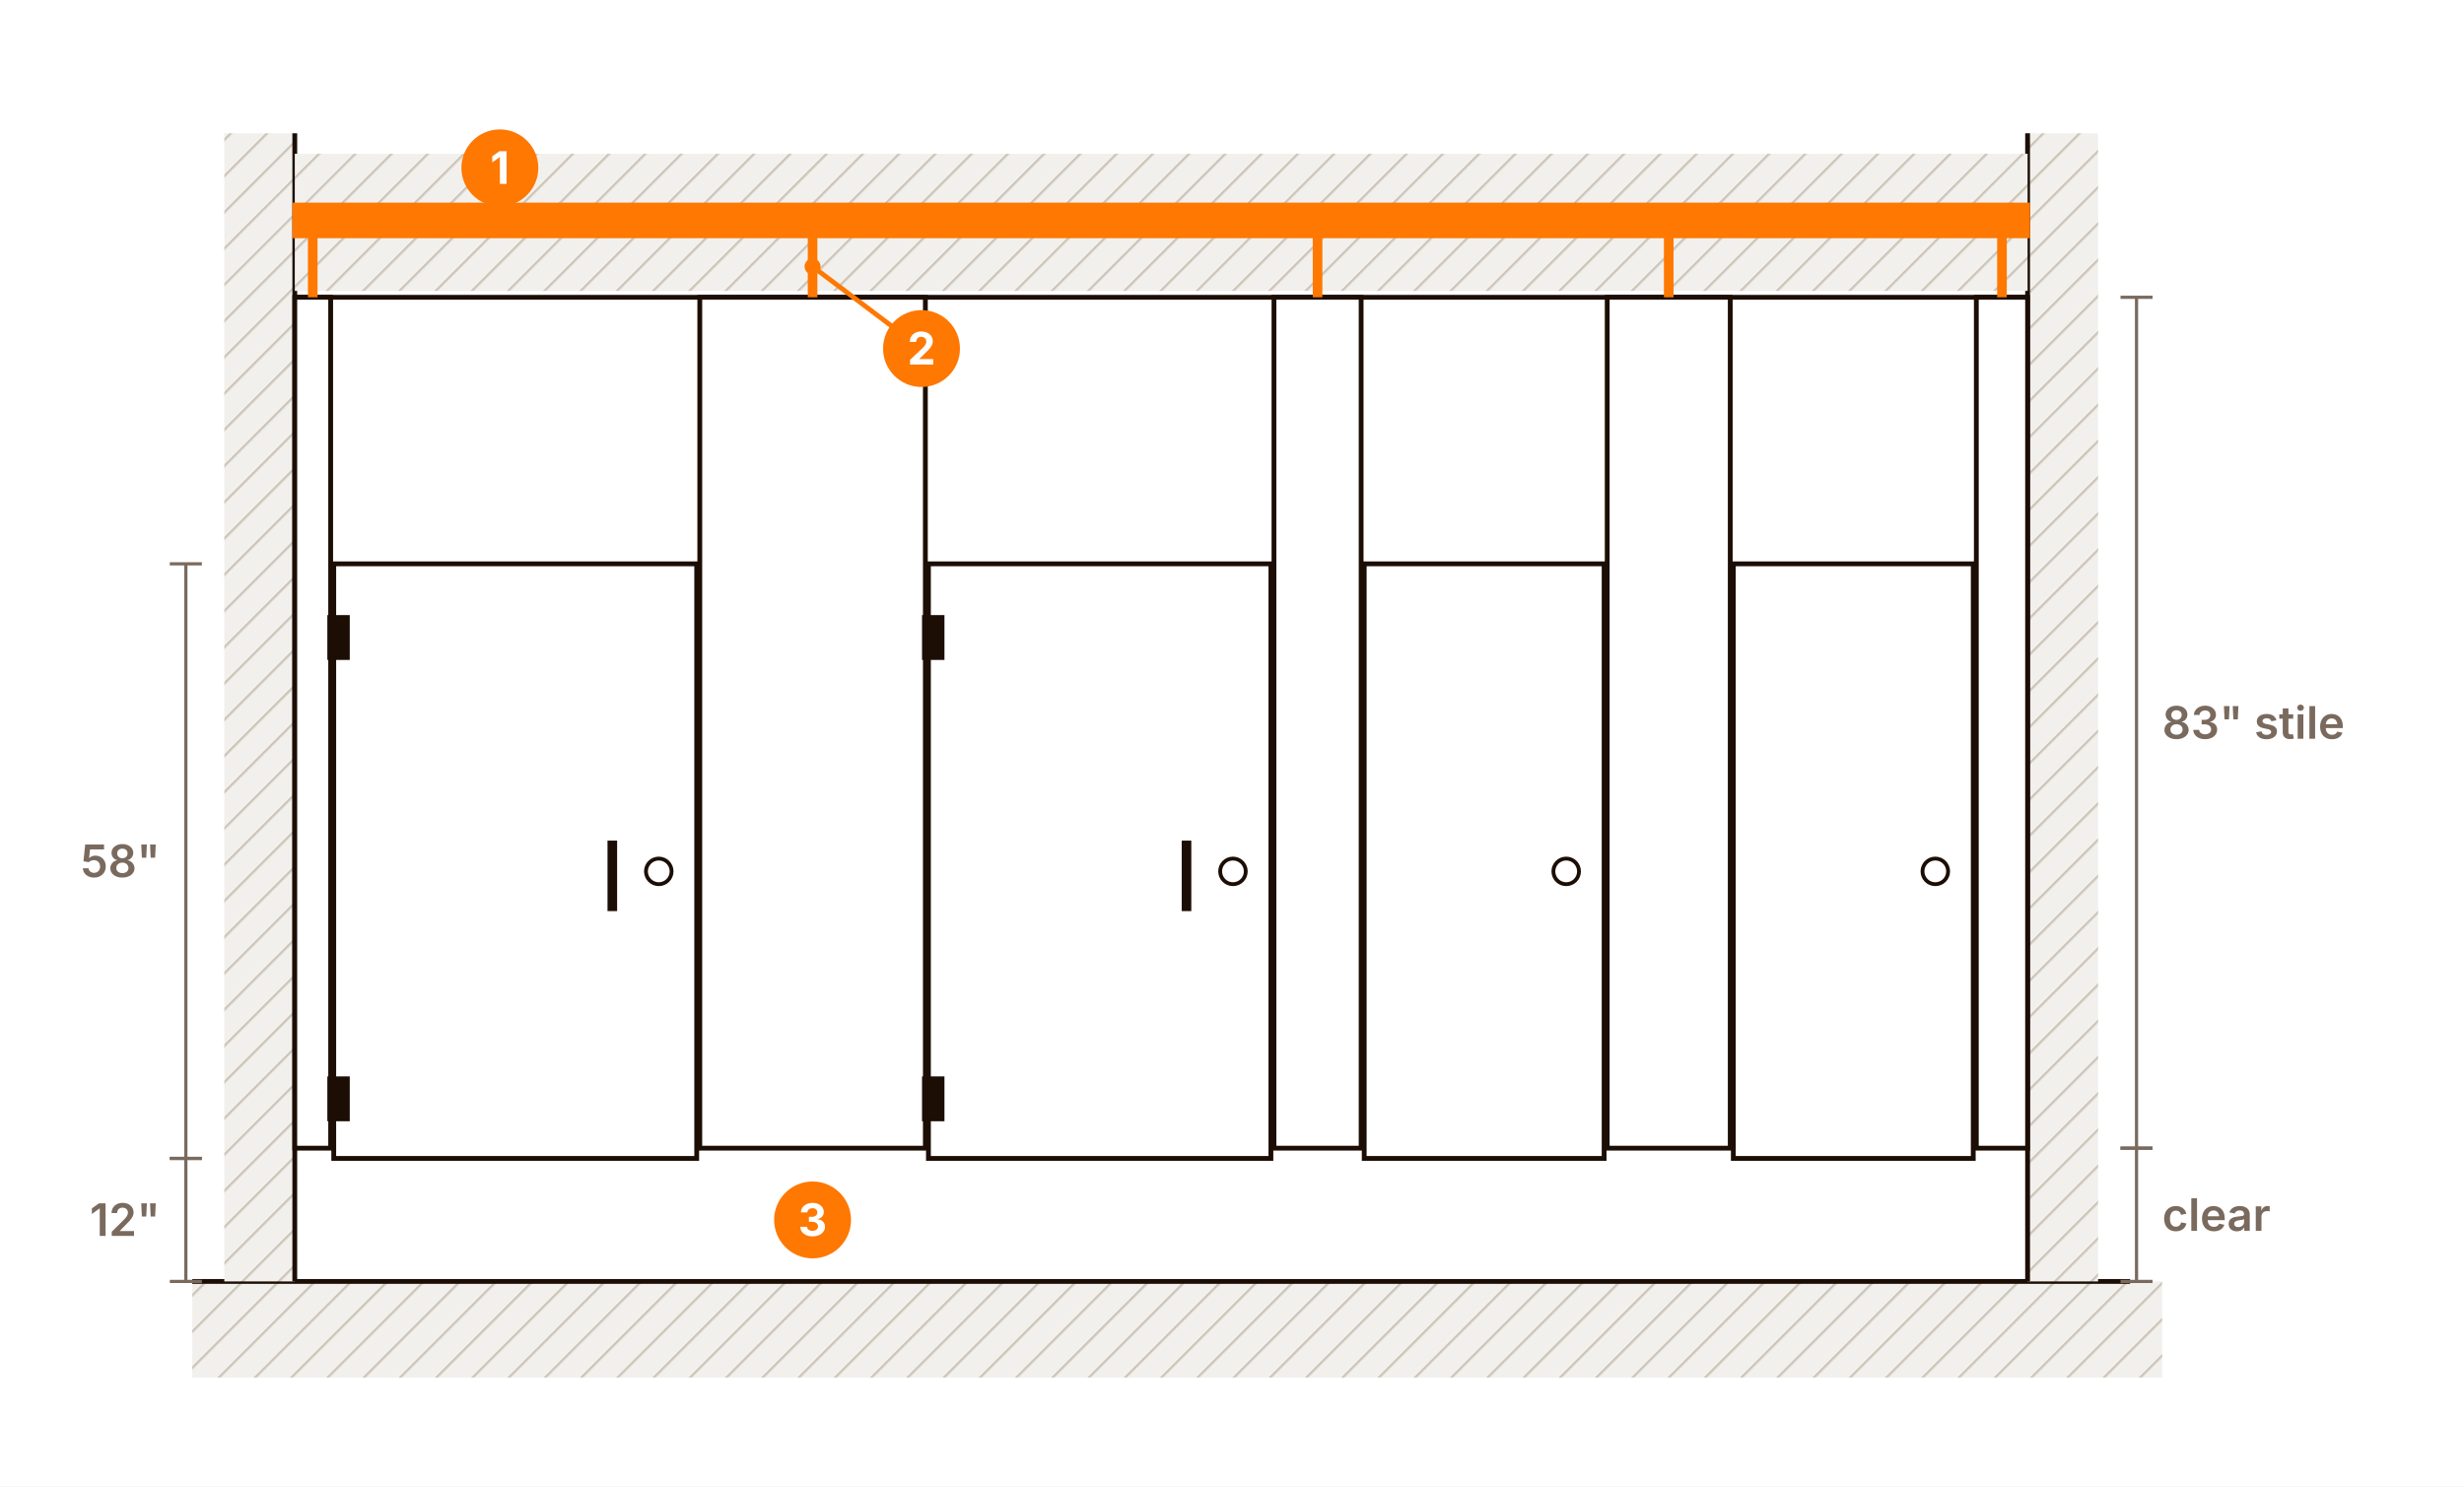
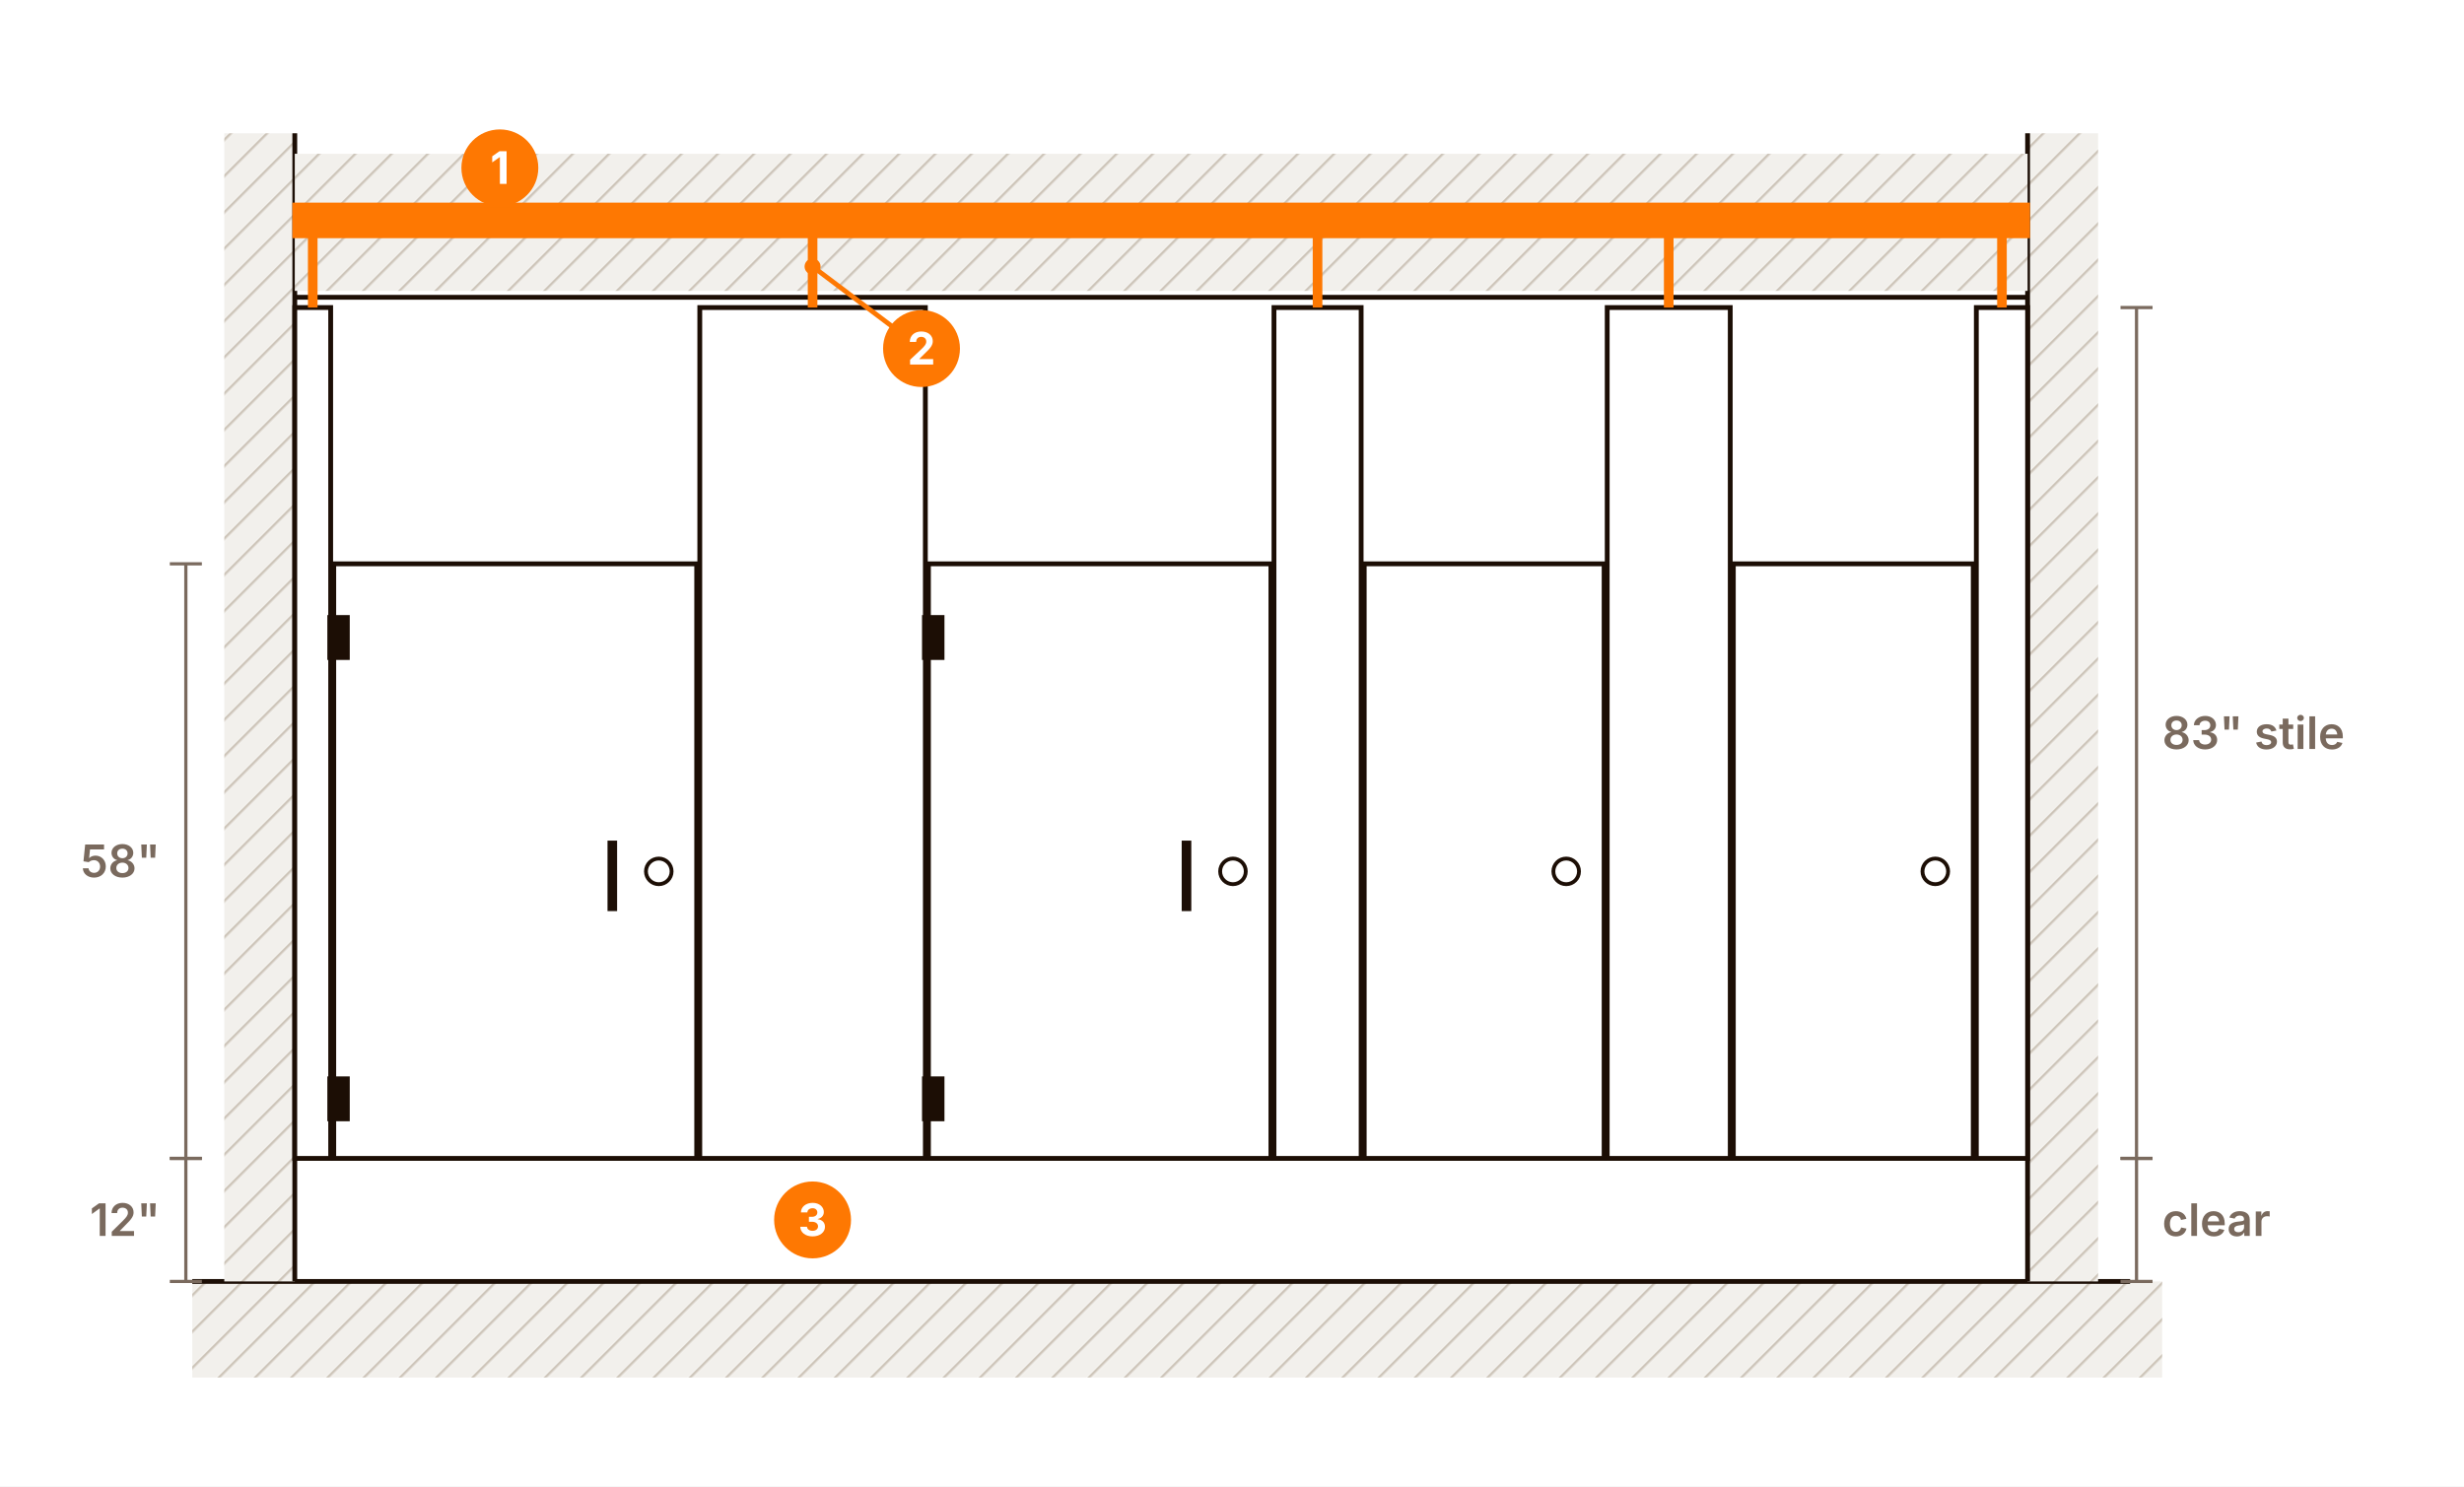
<svg xmlns="http://www.w3.org/2000/svg" viewBox="0 0 769 464" width="769" height="464" role="img" aria-labelledby="t-mounting-ceiling-hung-front d-mounting-ceiling-hung-front" font-family="Inter, ui-sans-serif, system-ui, sans-serif">
  <defs>
    <pattern id="hatch-mounting-ceiling-hung-front" width="8" height="8" patternUnits="userSpaceOnUse" patternTransform="rotate(45)">
      <rect width="8" height="8" fill="#f2f0ec" />
      <line x1="0" y1="0" x2="0" y2="8" stroke="#cfc7bc" stroke-width="1.5" />
    </pattern>
    <marker id="tick-mounting-ceiling-hung-front" viewBox="0 0 10 10" refX="5" refY="5" markerWidth="8" markerHeight="8" orient="auto">
      <path d="M2 8 L8 2" stroke="#7a6a5e" stroke-width="1.5" />
    </marker>
  </defs>
  <rect width="769" height="464" fill="#ffffff" />
  <rect x="60" y="400" width="614.8" height="30" fill="url(#hatch-mounting-ceiling-hung-front)" stroke="none" stroke-width="1.5" />
  <line x1="60" y1="400" x2="664.8" y2="400" stroke="#1c0e05" stroke-width="1.5" />
  <rect x="70" y="41.6" width="22" height="358.4" fill="url(#hatch-mounting-ceiling-hung-front)" stroke="none" stroke-width="1.5" />
  <line x1="92" y1="41.6" x2="92" y2="400" stroke="#1c0e05" stroke-width="1.5" />
  <rect x="632.8" y="41.6" width="22" height="358.4" fill="url(#hatch-mounting-ceiling-hung-front)" stroke="none" stroke-width="1.5" />
  <line x1="632.8" y1="41.6" x2="632.8" y2="400" stroke="#1c0e05" stroke-width="1.5" />
  <line x1="92" y1="92.8" x2="632.8" y2="92.8" stroke="#1c0e05" stroke-width="1.5" />
  <rect x="92" y="48" width="540.8" height="42.8" fill="url(#hatch-mounting-ceiling-hung-front)" stroke="none" stroke-width="1.5" />
-   <rect x="92" y="92.8" width="11.2" height="265.6" fill="#ffffff" stroke="#1c0e05" stroke-width="1.5" />
+   <rect x="92" y="96" width="11.2" height="265.6" fill="#ffffff" stroke="#1c0e05" stroke-width="1.5" />
  <rect x="104.16" y="176" width="113.28" height="185.6" fill="#ffffff" stroke="#1c0e05" stroke-width="1.5" />
  <rect x="102.16" y="192" width="7" height="14" fill="#1c0e05" stroke="none" stroke-width="1.5" />
  <rect x="102.16" y="336" width="7" height="14" fill="#1c0e05" stroke="none" stroke-width="1.5" />
  <rect x="189.6" y="262.4" width="3" height="22" fill="#1c0e05" stroke="none" stroke-width="1.5" />
  <circle cx="205.6" cy="272" r="4" fill="#fff" stroke="#1c0e05" stroke-width="1.2" />
-   <rect x="218.4" y="92.8" width="70.4" height="265.6" fill="#ffffff" stroke="#1c0e05" stroke-width="1.5" />
+   <rect x="218.4" y="96" width="70.4" height="265.6" fill="#ffffff" stroke="#1c0e05" stroke-width="1.5" />
  <rect x="289.76" y="176" width="106.88" height="185.6" fill="#ffffff" stroke="#1c0e05" stroke-width="1.5" />
  <rect x="287.76" y="192" width="7" height="14" fill="#1c0e05" stroke="none" stroke-width="1.5" />
  <rect x="287.76" y="336" width="7" height="14" fill="#1c0e05" stroke="none" stroke-width="1.5" />
  <rect x="368.8" y="262.4" width="3" height="22" fill="#1c0e05" stroke="none" stroke-width="1.5" />
  <circle cx="384.8" cy="272" r="4" fill="#fff" stroke="#1c0e05" stroke-width="1.2" />
-   <rect x="397.6" y="92.8" width="27.2" height="265.6" fill="#ffffff" stroke="#1c0e05" stroke-width="1.5" />
+   <rect x="397.6" y="96" width="27.2" height="265.6" fill="#ffffff" stroke="#1c0e05" stroke-width="1.5" />
  <rect x="425.76" y="176" width="74.88" height="185.6" fill="#ffffff" stroke="#1c0e05" stroke-width="1.5" />
  <circle cx="488.8" cy="272" r="4" fill="#fff" stroke="#1c0e05" stroke-width="1.2" />
-   <rect x="501.6" y="92.8" width="38.4" height="265.6" fill="#ffffff" stroke="#1c0e05" stroke-width="1.5" />
+   <rect x="501.6" y="96" width="38.4" height="265.6" fill="#ffffff" stroke="#1c0e05" stroke-width="1.5" />
  <rect x="540.96" y="176" width="74.88" height="185.6" fill="#ffffff" stroke="#1c0e05" stroke-width="1.5" />
  <circle cx="604" cy="272" r="4" fill="#fff" stroke="#1c0e05" stroke-width="1.2" />
-   <rect x="616.8" y="92.8" width="16" height="265.6" fill="#ffffff" stroke="#1c0e05" stroke-width="1.5" />
+   <rect x="616.8" y="96" width="16" height="265.6" fill="#ffffff" stroke="#1c0e05" stroke-width="1.5" />
  <rect x="92" y="64" width="540.8" height="9.6" fill="#fe7802" stroke="#fe7802" stroke-width="1.5" />
-   <line x1="97.6" y1="73.6" x2="97.6" y2="92.8" stroke="#fe7802" stroke-width="3" />
-   <line x1="253.6" y1="73.6" x2="253.6" y2="92.8" stroke="#fe7802" stroke-width="3" />
-   <line x1="411.2" y1="73.6" x2="411.2" y2="92.8" stroke="#fe7802" stroke-width="3" />
-   <line x1="520.8" y1="73.6" x2="520.8" y2="92.8" stroke="#fe7802" stroke-width="3" />
-   <line x1="624.8" y1="73.6" x2="624.8" y2="92.8" stroke="#fe7802" stroke-width="3" />
+   <line x1="97.6" y1="73.6" x2="97.6" y2="96" stroke="#fe7802" stroke-width="3" />
+   <line x1="253.6" y1="73.6" x2="253.6" y2="96" stroke="#fe7802" stroke-width="3" />
+   <line x1="411.2" y1="73.6" x2="411.2" y2="96" stroke="#fe7802" stroke-width="3" />
+   <line x1="520.8" y1="73.6" x2="520.8" y2="96" stroke="#fe7802" stroke-width="3" />
+   <line x1="624.8" y1="73.6" x2="624.8" y2="96" stroke="#fe7802" stroke-width="3" />
  <circle cx="156" cy="52.4" r="12" fill="#fe7802" />
  <text x="156" y="57.4" font-size="14" font-weight="700" fill="#fff" text-anchor="middle">1</text>
  <line x1="287.6" y1="108.8" x2="253.6" y2="83.2" stroke="#fe7802" stroke-width="1.5" />
  <circle cx="253.6" cy="83.2" r="2.5" fill="#fe7802" />
  <circle cx="287.6" cy="108.8" r="12" fill="#fe7802" />
  <text x="287.6" y="113.8" font-size="14" font-weight="700" fill="#fff" text-anchor="middle">2</text>
  <circle cx="253.6" cy="380.8" r="12" fill="#fe7802" />
  <text x="253.6" y="385.8" font-size="14" font-weight="700" fill="#fff" text-anchor="middle">3</text>
  <line x1="58" y1="176" x2="58" y2="361.6" stroke="#7a6a5e" stroke-width="1" />
  <line x1="53" y1="176" x2="63" y2="176" stroke="#7a6a5e" stroke-width="1" />
  <line x1="53" y1="361.6" x2="63" y2="361.6" stroke="#7a6a5e" stroke-width="1" />
  <text x="50" y="273.8" font-size="14" font-weight="600" fill="#7a6a5e" text-anchor="end">58"</text>
  <line x1="58" y1="361.6" x2="58" y2="400" stroke="#7a6a5e" stroke-width="1" />
  <line x1="53" y1="361.6" x2="63" y2="361.6" stroke="#7a6a5e" stroke-width="1" />
  <line x1="53" y1="400" x2="63" y2="400" stroke="#7a6a5e" stroke-width="1" />
  <text x="50" y="385.8" font-size="14" font-weight="600" fill="#7a6a5e" text-anchor="end">12"</text>
-   <line x1="666.8" y1="92.8" x2="666.8" y2="358.4" stroke="#7a6a5e" stroke-width="1" />
-   <line x1="661.8" y1="92.8" x2="671.8" y2="92.8" stroke="#7a6a5e" stroke-width="1" />
-   <line x1="661.8" y1="358.4" x2="671.8" y2="358.4" stroke="#7a6a5e" stroke-width="1" />
-   <text x="674.8" y="230.6" font-size="14" font-weight="600" fill="#7a6a5e" text-anchor="start">83" stile</text>
-   <line x1="666.8" y1="358.4" x2="666.8" y2="400" stroke="#7a6a5e" stroke-width="1" />
-   <line x1="661.8" y1="358.4" x2="671.8" y2="358.4" stroke="#7a6a5e" stroke-width="1" />
+   <line x1="666.8" y1="96" x2="666.8" y2="361.6" stroke="#7a6a5e" stroke-width="1" />
+   <line x1="661.8" y1="96" x2="671.8" y2="96" stroke="#7a6a5e" stroke-width="1" />
+   <line x1="661.8" y1="361.6" x2="671.8" y2="361.6" stroke="#7a6a5e" stroke-width="1" />
+   <text x="674.8" y="233.8" font-size="14" font-weight="600" fill="#7a6a5e" text-anchor="start">83" stile</text>
+   <line x1="666.8" y1="361.6" x2="666.8" y2="400" stroke="#7a6a5e" stroke-width="1" />
+   <line x1="661.8" y1="361.6" x2="671.8" y2="361.6" stroke="#7a6a5e" stroke-width="1" />
  <line x1="661.8" y1="400" x2="671.8" y2="400" stroke="#7a6a5e" stroke-width="1" />
-   <text x="674.8" y="384.2" font-size="14" font-weight="600" fill="#7a6a5e" text-anchor="start">clear</text>
+   <text x="674.8" y="385.8" font-size="14" font-weight="600" fill="#7a6a5e" text-anchor="start">clear</text>
</svg>
